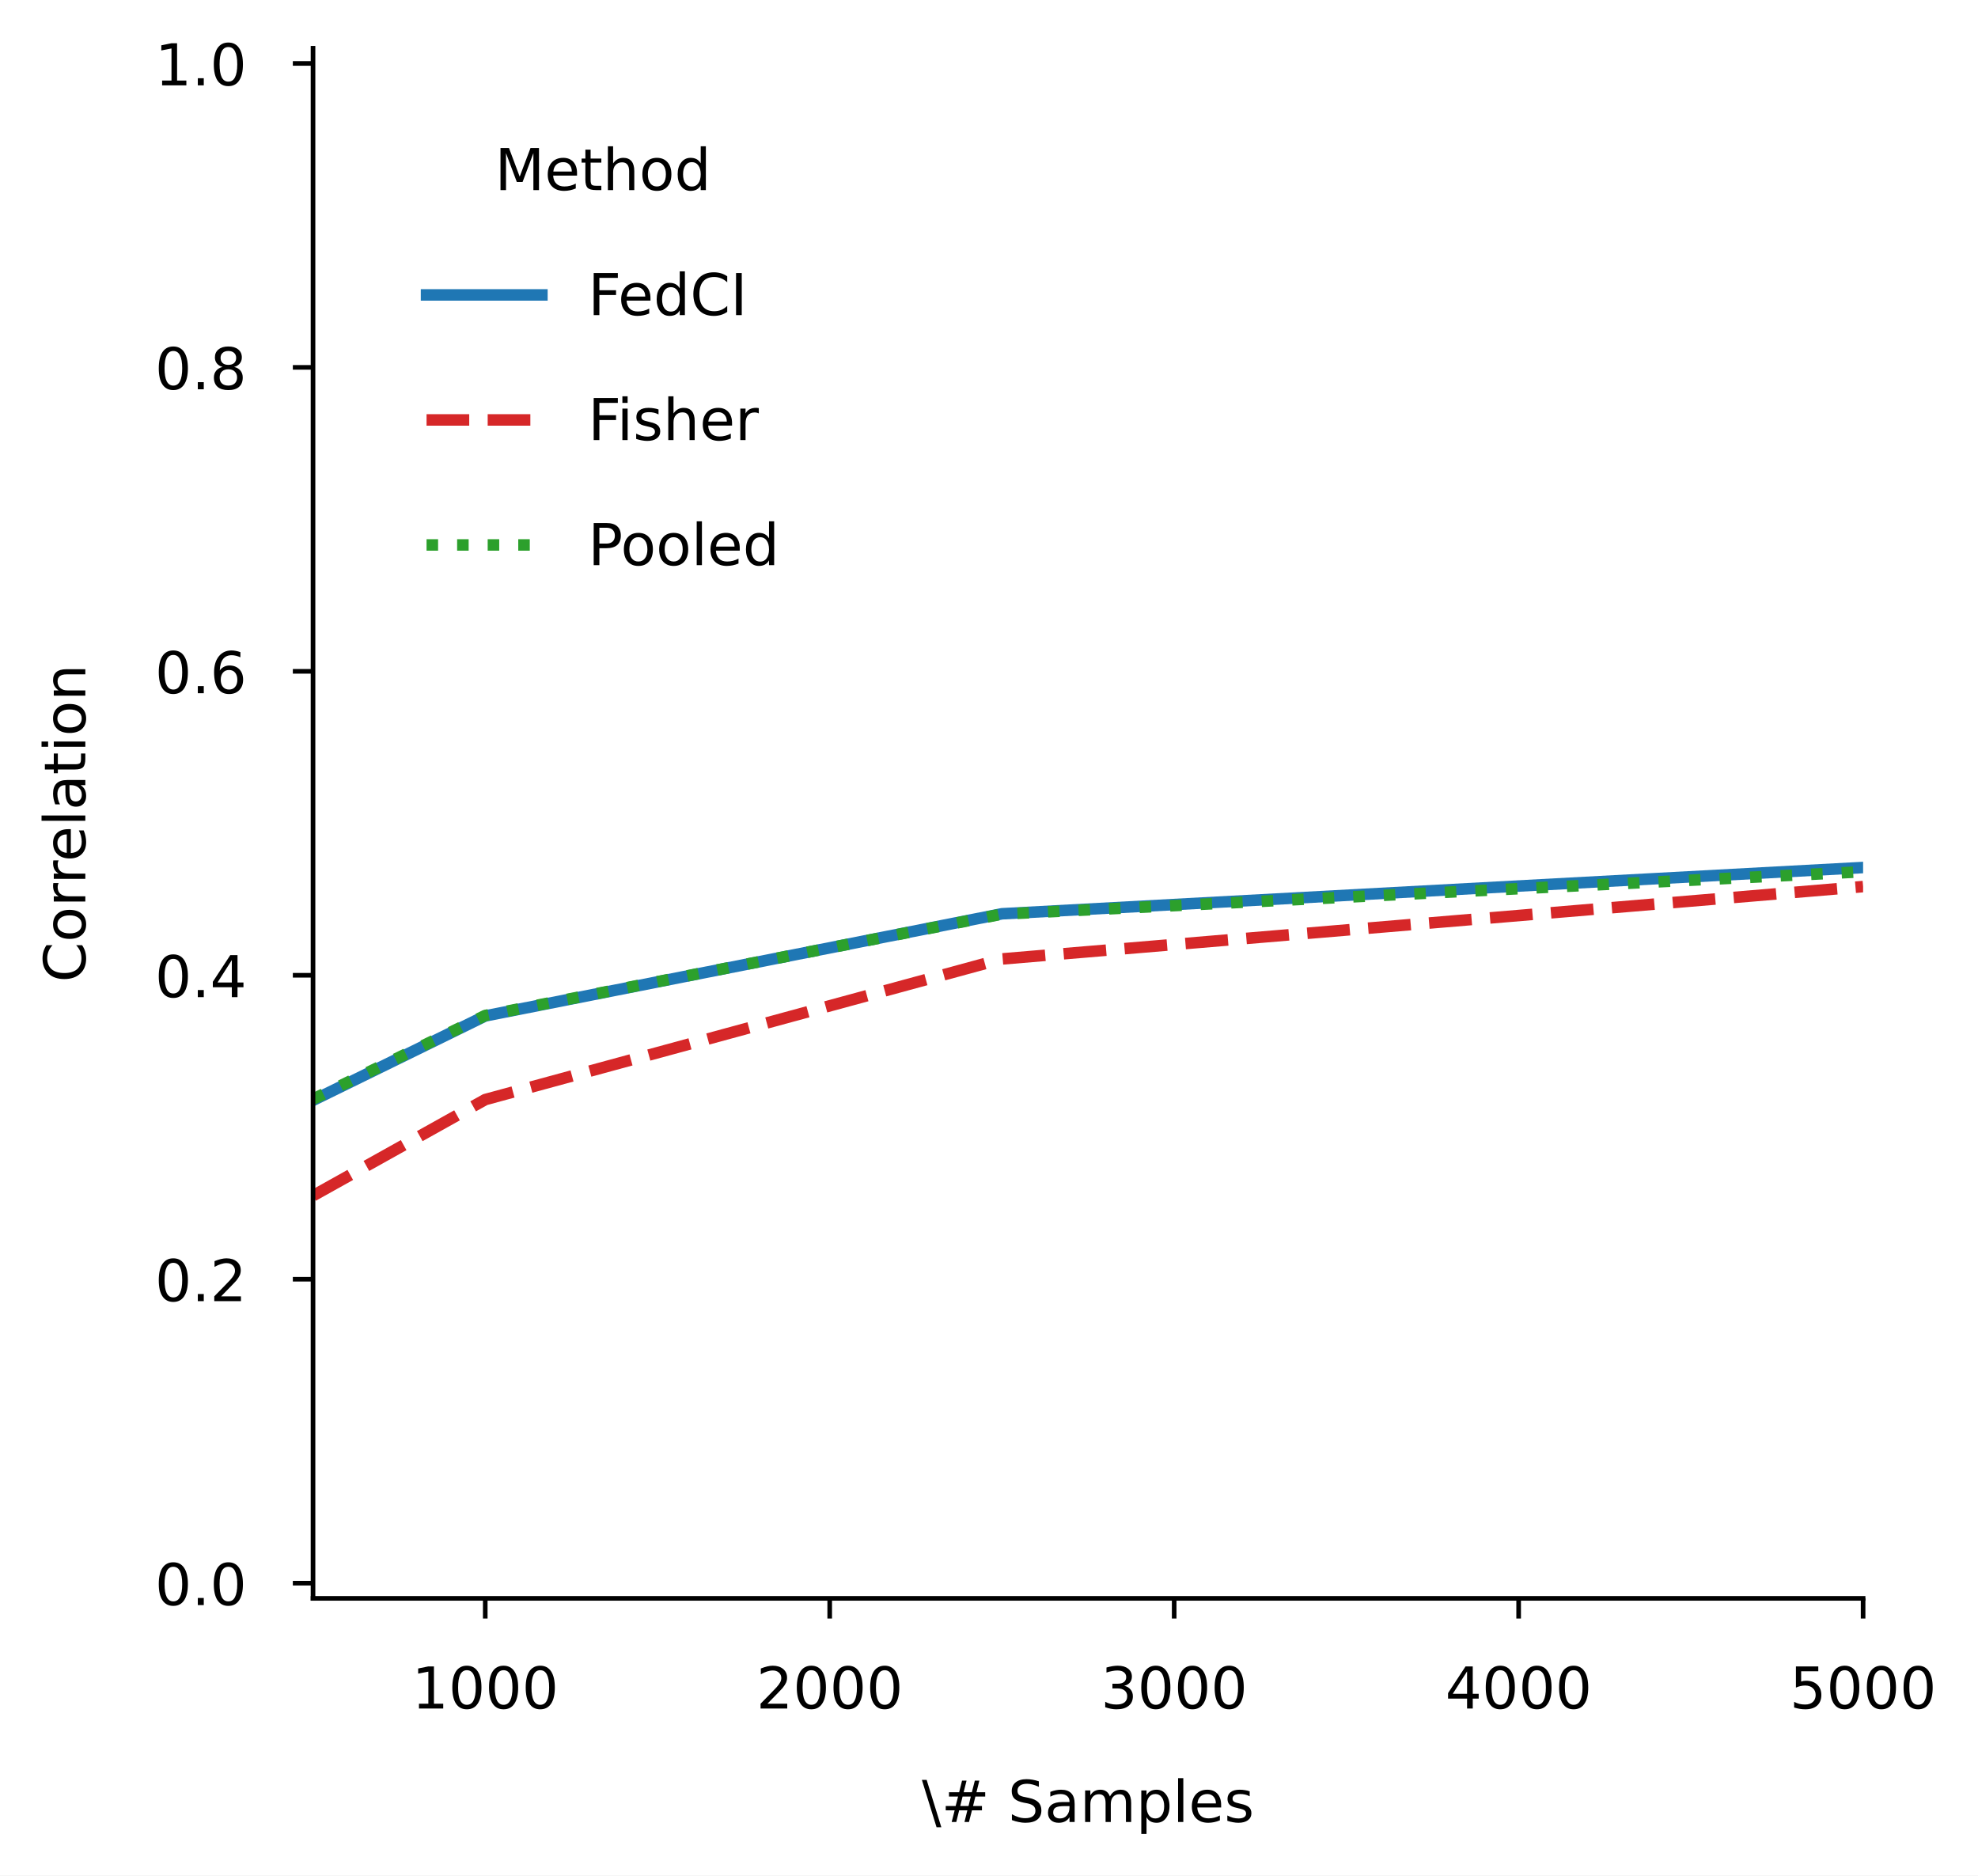
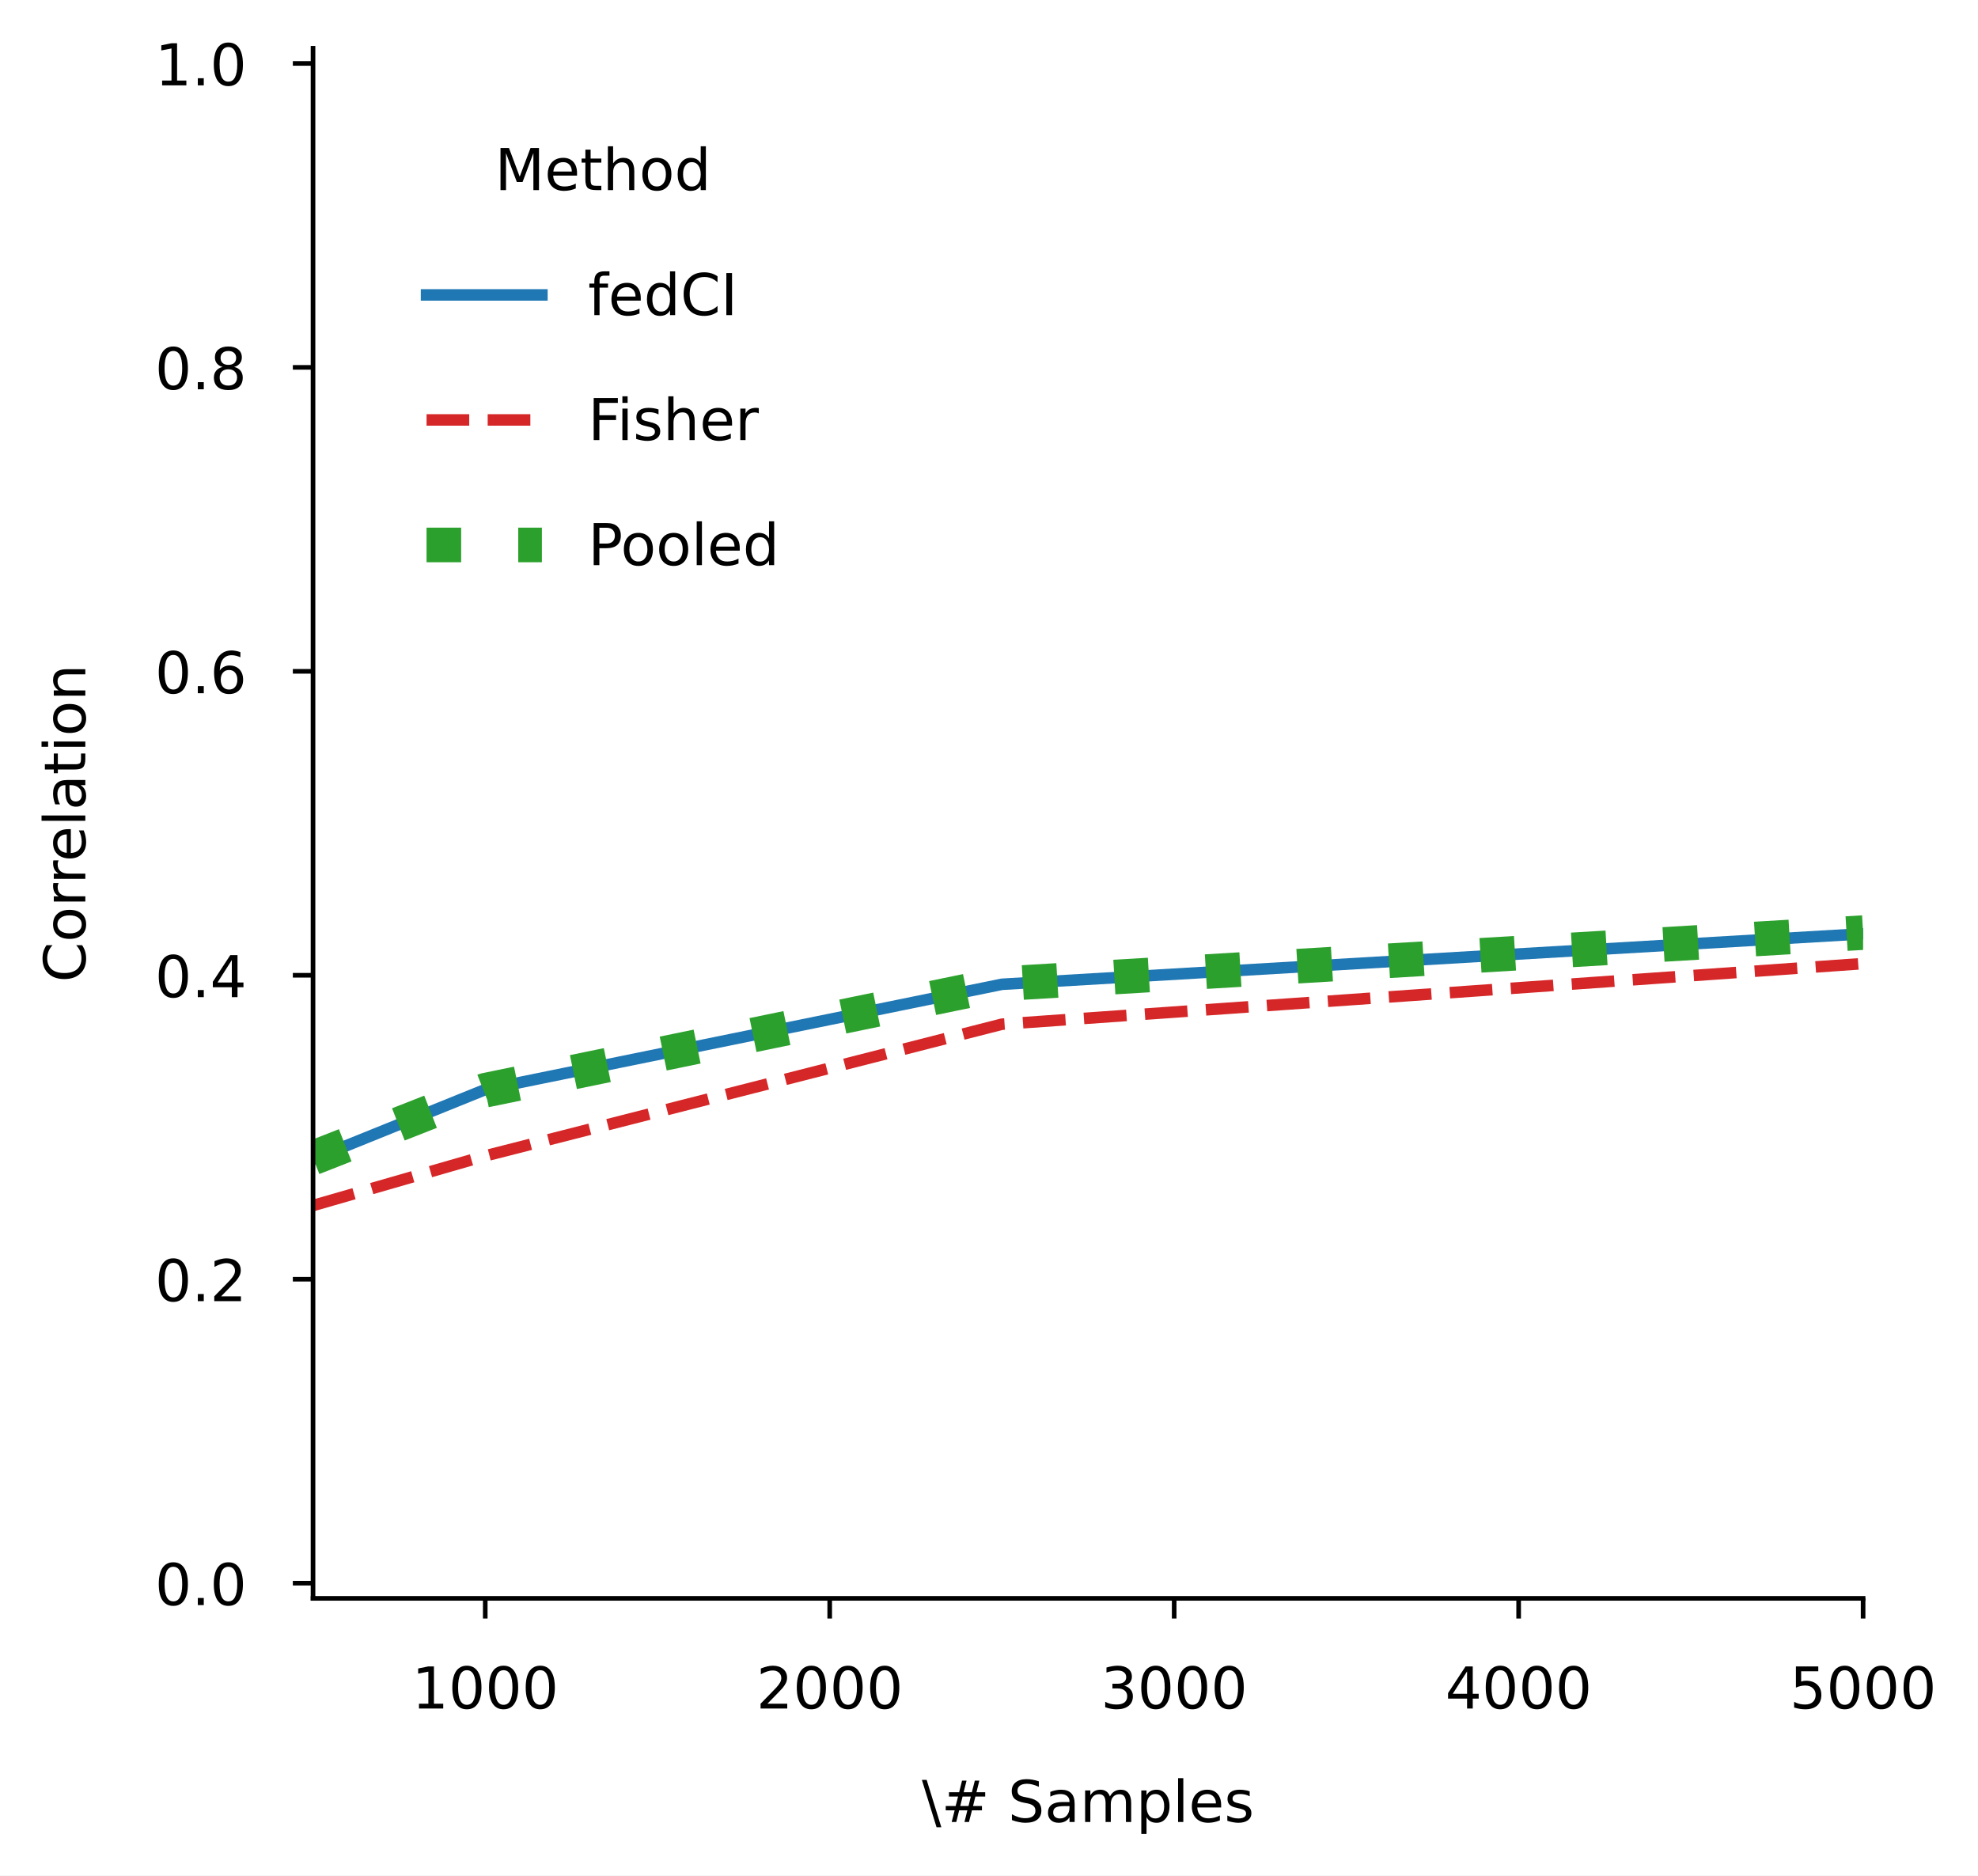
<svg xmlns="http://www.w3.org/2000/svg" xmlns:xlink="http://www.w3.org/1999/xlink" width="343.006pt" height="325.22pt" viewBox="0 0 343.006 325.22" version="1.1">
  <defs>
    <style type="text/css">*{stroke-linejoin: round; stroke-linecap: butt}</style>
  </defs>
  <g id="figure_1">
    <g id="patch_1">
      <path d="M 0 325.22  L 343.006 325.22  L 343.006 0  L 0 0  z " style="fill: #ffffff" />
    </g>
    <g id="axes_1">
      <g id="patch_2">
        <path d="M 54.281 277.164  L 323.081 277.164  L 323.081 8.364  L 54.281 8.364  z " style="fill: #ffffff" />
      </g>
      <g id="line2d_1">
-         <path d="M 54.281 190.799  L 84.148 176.165  L 173.748 158.454  L 323.081 150.431  " clip-path="url(#p25924e099b)" style="fill: none; stroke: #1f77b4; stroke-width: 2; stroke-linecap: square" />
+         <path d="M 54.281 201.006  L 84.148 188.937  L 173.748 170.679  L 323.081 161.925  " clip-path="url(#pf49e748701)" style="fill: none; stroke: #1f77b4; stroke-width: 2; stroke-linecap: square" />
      </g>
      <g id="line2d_2">
-         <path d="M 54.281 207.344  L 84.148 190.671  L 173.748 166.285  L 323.081 153.737  " clip-path="url(#p25924e099b)" style="fill: none; stroke-dasharray: 7.4,3.2; stroke-dashoffset: 0; stroke: #d62728; stroke-width: 2" />
+         <path d="M 54.281 209.044  L 84.148 200.434  L 173.748 177.601  L 323.081 167.089  " clip-path="url(#pf49e748701)" style="fill: none; stroke-dasharray: 7.4,3.2; stroke-dashoffset: 0; stroke: #d62728; stroke-width: 2" />
      </g>
      <g id="matplotlib.axis_1">
        <g id="xtick_1">
          <g id="line2d_3">
            <defs>
-               <path id="m51ac460042" d="M 0 0  L 0 3.5  " style="stroke: #000000; stroke-width: 0.8" />
+               <path id="m37c607526a" d="M 0 0  L 0 3.5  " style="stroke: #000000; stroke-width: 0.8" />
            </defs>
            <g>
-               <use xlink:href="#m51ac460042" x="84.148" y="277.164" style="stroke: #000000; stroke-width: 0.8" />
+               <use xlink:href="#m37c607526a" x="84.148" y="277.164" style="stroke: #000000; stroke-width: 0.8" />
            </g>
          </g>
          <g id="text_1">
            <text style="font-size: 10px; font-family: 'DejaVu Sans', 'Bitstream Vera Sans', 'Computer Modern Sans Serif', 'Lucida Grande', 'Verdana', 'Geneva', 'Lucid', 'Arial', 'Helvetica', 'Avant Garde', sans-serif; text-anchor: middle" x="84.148" y="296.262" transform="rotate(-0 84.14792 296.2624)">1000</text>
          </g>
        </g>
        <g id="xtick_2">
          <g id="line2d_4">
            <g>
-               <use xlink:href="#m51ac460042" x="143.881" y="277.164" style="stroke: #000000; stroke-width: 0.8" />
+               <use xlink:href="#m37c607526a" x="143.881" y="277.164" style="stroke: #000000; stroke-width: 0.8" />
            </g>
          </g>
          <g id="text_2">
            <text style="font-size: 10px; font-family: 'DejaVu Sans', 'Bitstream Vera Sans', 'Computer Modern Sans Serif', 'Lucida Grande', 'Verdana', 'Geneva', 'Lucid', 'Arial', 'Helvetica', 'Avant Garde', sans-serif; text-anchor: middle" x="143.881" y="296.262" transform="rotate(-0 143.8812 296.2624)">2000</text>
          </g>
        </g>
        <g id="xtick_3">
          <g id="line2d_5">
            <g>
-               <use xlink:href="#m51ac460042" x="203.615" y="277.164" style="stroke: #000000; stroke-width: 0.8" />
+               <use xlink:href="#m37c607526a" x="203.615" y="277.164" style="stroke: #000000; stroke-width: 0.8" />
            </g>
          </g>
          <g id="text_3">
            <text style="font-size: 10px; font-family: 'DejaVu Sans', 'Bitstream Vera Sans', 'Computer Modern Sans Serif', 'Lucida Grande', 'Verdana', 'Geneva', 'Lucid', 'Arial', 'Helvetica', 'Avant Garde', sans-serif; text-anchor: middle" x="203.615" y="296.262" transform="rotate(-0 203.6146 296.2624)">3000</text>
          </g>
        </g>
        <g id="xtick_4">
          <g id="line2d_6">
            <g>
-               <use xlink:href="#m51ac460042" x="263.348" y="277.164" style="stroke: #000000; stroke-width: 0.8" />
+               <use xlink:href="#m37c607526a" x="263.348" y="277.164" style="stroke: #000000; stroke-width: 0.8" />
            </g>
          </g>
          <g id="text_4">
            <text style="font-size: 10px; font-family: 'DejaVu Sans', 'Bitstream Vera Sans', 'Computer Modern Sans Serif', 'Lucida Grande', 'Verdana', 'Geneva', 'Lucid', 'Arial', 'Helvetica', 'Avant Garde', sans-serif; text-anchor: middle" x="263.348" y="296.262" transform="rotate(-0 263.3479 296.2624)">4000</text>
          </g>
        </g>
        <g id="xtick_5">
          <g id="line2d_7">
            <g>
-               <use xlink:href="#m51ac460042" x="323.081" y="277.164" style="stroke: #000000; stroke-width: 0.8" />
+               <use xlink:href="#m37c607526a" x="323.081" y="277.164" style="stroke: #000000; stroke-width: 0.8" />
            </g>
          </g>
          <g id="text_5">
            <text style="font-size: 10px; font-family: 'DejaVu Sans', 'Bitstream Vera Sans', 'Computer Modern Sans Serif', 'Lucida Grande', 'Verdana', 'Geneva', 'Lucid', 'Arial', 'Helvetica', 'Avant Garde', sans-serif; text-anchor: middle" x="323.081" y="296.262" transform="rotate(-0 323.0813 296.2624)">5000</text>
          </g>
        </g>
        <g id="text_6">
          <text style="font-size: 10px; font-family: 'DejaVu Sans', 'Bitstream Vera Sans', 'Computer Modern Sans Serif', 'Lucida Grande', 'Verdana', 'Geneva', 'Lucid', 'Arial', 'Helvetica', 'Avant Garde', sans-serif; text-anchor: middle" x="188.681" y="315.94" transform="rotate(-0 188.6813 315.9405)">\# Samples</text>
        </g>
      </g>
      <g id="matplotlib.axis_2">
        <g id="ytick_1">
          <g id="line2d_8">
            <defs>
-               <path id="m04eee05b43" d="M 0 0  L -3.5 0  " style="stroke: #000000; stroke-width: 0.8" />
+               <path id="ma688c64d3a" d="M 0 0  L -3.5 0  " style="stroke: #000000; stroke-width: 0.8" />
            </defs>
            <g>
-               <use xlink:href="#m04eee05b43" x="54.281" y="274.529" style="stroke: #000000; stroke-width: 0.8" />
+               <use xlink:href="#ma688c64d3a" x="54.281" y="274.529" style="stroke: #000000; stroke-width: 0.8" />
            </g>
          </g>
          <g id="text_7">
            <text style="font-size: 10px; font-family: 'DejaVu Sans', 'Bitstream Vera Sans', 'Computer Modern Sans Serif', 'Lucida Grande', 'Verdana', 'Geneva', 'Lucid', 'Arial', 'Helvetica', 'Avant Garde', sans-serif; text-anchor: end" x="42.781" y="278.328" transform="rotate(-0 42.78125 278.3278)">0.0</text>
          </g>
        </g>
        <g id="ytick_2">
          <g id="line2d_9">
            <g>
-               <use xlink:href="#m04eee05b43" x="54.281" y="221.823" style="stroke: #000000; stroke-width: 0.8" />
+               <use xlink:href="#ma688c64d3a" x="54.281" y="221.823" style="stroke: #000000; stroke-width: 0.8" />
            </g>
          </g>
          <g id="text_8">
            <text style="font-size: 10px; font-family: 'DejaVu Sans', 'Bitstream Vera Sans', 'Computer Modern Sans Serif', 'Lucida Grande', 'Verdana', 'Geneva', 'Lucid', 'Arial', 'Helvetica', 'Avant Garde', sans-serif; text-anchor: end" x="42.781" y="225.622" transform="rotate(-0 42.78125 225.622)">0.2</text>
          </g>
        </g>
        <g id="ytick_3">
          <g id="line2d_10">
            <g>
-               <use xlink:href="#m04eee05b43" x="54.281" y="169.117" style="stroke: #000000; stroke-width: 0.8" />
+               <use xlink:href="#ma688c64d3a" x="54.281" y="169.117" style="stroke: #000000; stroke-width: 0.8" />
            </g>
          </g>
          <g id="text_9">
            <text style="font-size: 10px; font-family: 'DejaVu Sans', 'Bitstream Vera Sans', 'Computer Modern Sans Serif', 'Lucida Grande', 'Verdana', 'Geneva', 'Lucid', 'Arial', 'Helvetica', 'Avant Garde', sans-serif; text-anchor: end" x="42.781" y="172.916" transform="rotate(-0 42.78125 172.9161)">0.4</text>
          </g>
        </g>
        <g id="ytick_4">
          <g id="line2d_11">
            <g>
-               <use xlink:href="#m04eee05b43" x="54.281" y="116.411" style="stroke: #000000; stroke-width: 0.8" />
+               <use xlink:href="#ma688c64d3a" x="54.281" y="116.411" style="stroke: #000000; stroke-width: 0.8" />
            </g>
          </g>
          <g id="text_10">
            <text style="font-size: 10px; font-family: 'DejaVu Sans', 'Bitstream Vera Sans', 'Computer Modern Sans Serif', 'Lucida Grande', 'Verdana', 'Geneva', 'Lucid', 'Arial', 'Helvetica', 'Avant Garde', sans-serif; text-anchor: end" x="42.781" y="120.21" transform="rotate(-0 42.78125 120.2102)">0.6</text>
          </g>
        </g>
        <g id="ytick_5">
          <g id="line2d_12">
            <g>
-               <use xlink:href="#m04eee05b43" x="54.281" y="63.705" style="stroke: #000000; stroke-width: 0.8" />
+               <use xlink:href="#ma688c64d3a" x="54.281" y="63.705" style="stroke: #000000; stroke-width: 0.8" />
            </g>
          </g>
          <g id="text_11">
            <text style="font-size: 10px; font-family: 'DejaVu Sans', 'Bitstream Vera Sans', 'Computer Modern Sans Serif', 'Lucida Grande', 'Verdana', 'Geneva', 'Lucid', 'Arial', 'Helvetica', 'Avant Garde', sans-serif; text-anchor: end" x="42.781" y="67.504" transform="rotate(-0 42.78125 67.50432)">0.8</text>
          </g>
        </g>
        <g id="ytick_6">
          <g id="line2d_13">
            <g>
-               <use xlink:href="#m04eee05b43" x="54.281" y="10.999" style="stroke: #000000; stroke-width: 0.8" />
+               <use xlink:href="#ma688c64d3a" x="54.281" y="10.999" style="stroke: #000000; stroke-width: 0.8" />
            </g>
          </g>
          <g id="text_12">
            <text style="font-size: 10px; font-family: 'DejaVu Sans', 'Bitstream Vera Sans', 'Computer Modern Sans Serif', 'Lucida Grande', 'Verdana', 'Geneva', 'Lucid', 'Arial', 'Helvetica', 'Avant Garde', sans-serif; text-anchor: end" x="42.781" y="14.798" transform="rotate(-0 42.78125 14.79844)">1.0</text>
          </g>
        </g>
        <g id="text_13">
          <text style="font-size: 10px; font-family: 'DejaVu Sans', 'Bitstream Vera Sans', 'Computer Modern Sans Serif', 'Lucida Grande', 'Verdana', 'Geneva', 'Lucid', 'Arial', 'Helvetica', 'Avant Garde', sans-serif; text-anchor: middle" x="14.798" y="142.764" transform="rotate(-90 14.79844 142.7639)">Correlation</text>
        </g>
      </g>
      <g id="line2d_14">
-         <path d="M 54.281 190.591  L 84.148 176.087  L 173.748 158.508  L 323.081 151.165  " clip-path="url(#p25924e099b)" style="fill: none; stroke-dasharray: 2,3.3; stroke-dashoffset: 0; stroke: #2ca02c; stroke-width: 2" />
+         <path d="M 54.281 200.792  L 84.148 189.053  L 173.748 170.583  L 323.081 161.719  " clip-path="url(#pf49e748701)" style="fill: none; stroke-dasharray: 6,9.9; stroke-dashoffset: 0; stroke: #2ca02c; stroke-width: 6" />
      </g>
      <g id="patch_3">
        <path d="M 54.281 277.164  L 54.281 8.364  " style="fill: none; stroke: #000000; stroke-width: 0.8; stroke-linejoin: miter; stroke-linecap: square" />
      </g>
      <g id="patch_4">
        <path d="M 54.281 277.164  L 323.081 277.164  " style="fill: none; stroke: #000000; stroke-width: 0.8; stroke-linejoin: miter; stroke-linecap: square" />
      </g>
      <g id="legend_1">
        <g id="text_14">
          <text style="font-size: 10px; font-family: 'DejaVu Sans', 'Bitstream Vera Sans', 'Computer Modern Sans Serif', 'Lucida Grande', 'Verdana', 'Geneva', 'Lucid', 'Arial', 'Helvetica', 'Avant Garde', sans-serif; text-anchor: start" x="85.808" y="32.962" transform="rotate(-0 85.80831 32.96236)">Method</text>
        </g>
        <g id="line2d_15">
          <path d="M 73.969 51.14  L 83.969 51.14  L 93.969 51.14  " style="fill: none; stroke: #1f77b4; stroke-width: 2; stroke-linecap: square" />
        </g>
        <g id="text_15">
-           <text style="font-size: 10px; font-family: 'DejaVu Sans', 'Bitstream Vera Sans', 'Computer Modern Sans Serif', 'Lucida Grande', 'Verdana', 'Geneva', 'Lucid', 'Arial', 'Helvetica', 'Avant Garde', sans-serif; text-anchor: start" x="101.969" y="54.64" transform="rotate(-0 101.9693 54.64049)">FedCI</text>
+           <text style="font-size: 10px; font-family: 'DejaVu Sans', 'Bitstream Vera Sans', 'Computer Modern Sans Serif', 'Lucida Grande', 'Verdana', 'Geneva', 'Lucid', 'Arial', 'Helvetica', 'Avant Garde', sans-serif; text-anchor: start" x="101.969" y="54.64" transform="rotate(-0 101.9693 54.64049)">fedCI</text>
        </g>
        <g id="line2d_16">
          <path d="M 73.969 72.819  L 83.969 72.819  L 93.969 72.819  " style="fill: none; stroke-dasharray: 7.4,3.2; stroke-dashoffset: 0; stroke: #d62728; stroke-width: 2" />
        </g>
        <g id="text_16">
          <text style="font-size: 10px; font-family: 'DejaVu Sans', 'Bitstream Vera Sans', 'Computer Modern Sans Serif', 'Lucida Grande', 'Verdana', 'Geneva', 'Lucid', 'Arial', 'Helvetica', 'Avant Garde', sans-serif; text-anchor: start" x="101.969" y="76.319" transform="rotate(-0 101.9693 76.31861)">Fisher</text>
        </g>
        <g id="line2d_17">
-           <path d="M 73.969 94.497  L 83.969 94.497  L 93.969 94.497  " style="fill: none; stroke-dasharray: 2,3.3; stroke-dashoffset: 0; stroke: #2ca02c; stroke-width: 2" />
+           <path d="M 73.969 94.497  L 83.969 94.497  L 93.969 94.497  " style="fill: none; stroke-dasharray: 6,9.9; stroke-dashoffset: 0; stroke: #2ca02c; stroke-width: 6" />
        </g>
        <g id="text_17">
          <text style="font-size: 10px; font-family: 'DejaVu Sans', 'Bitstream Vera Sans', 'Computer Modern Sans Serif', 'Lucida Grande', 'Verdana', 'Geneva', 'Lucid', 'Arial', 'Helvetica', 'Avant Garde', sans-serif; text-anchor: start" x="101.969" y="97.997" transform="rotate(-0 101.9693 97.99674)">Pooled</text>
        </g>
      </g>
    </g>
  </g>
  <defs>
-     <clipPath id="p25924e099b">
+     <clipPath id="pf49e748701">
      <rect x="54.281" y="8.364" width="268.8" height="268.8" />
    </clipPath>
  </defs>
</svg>
